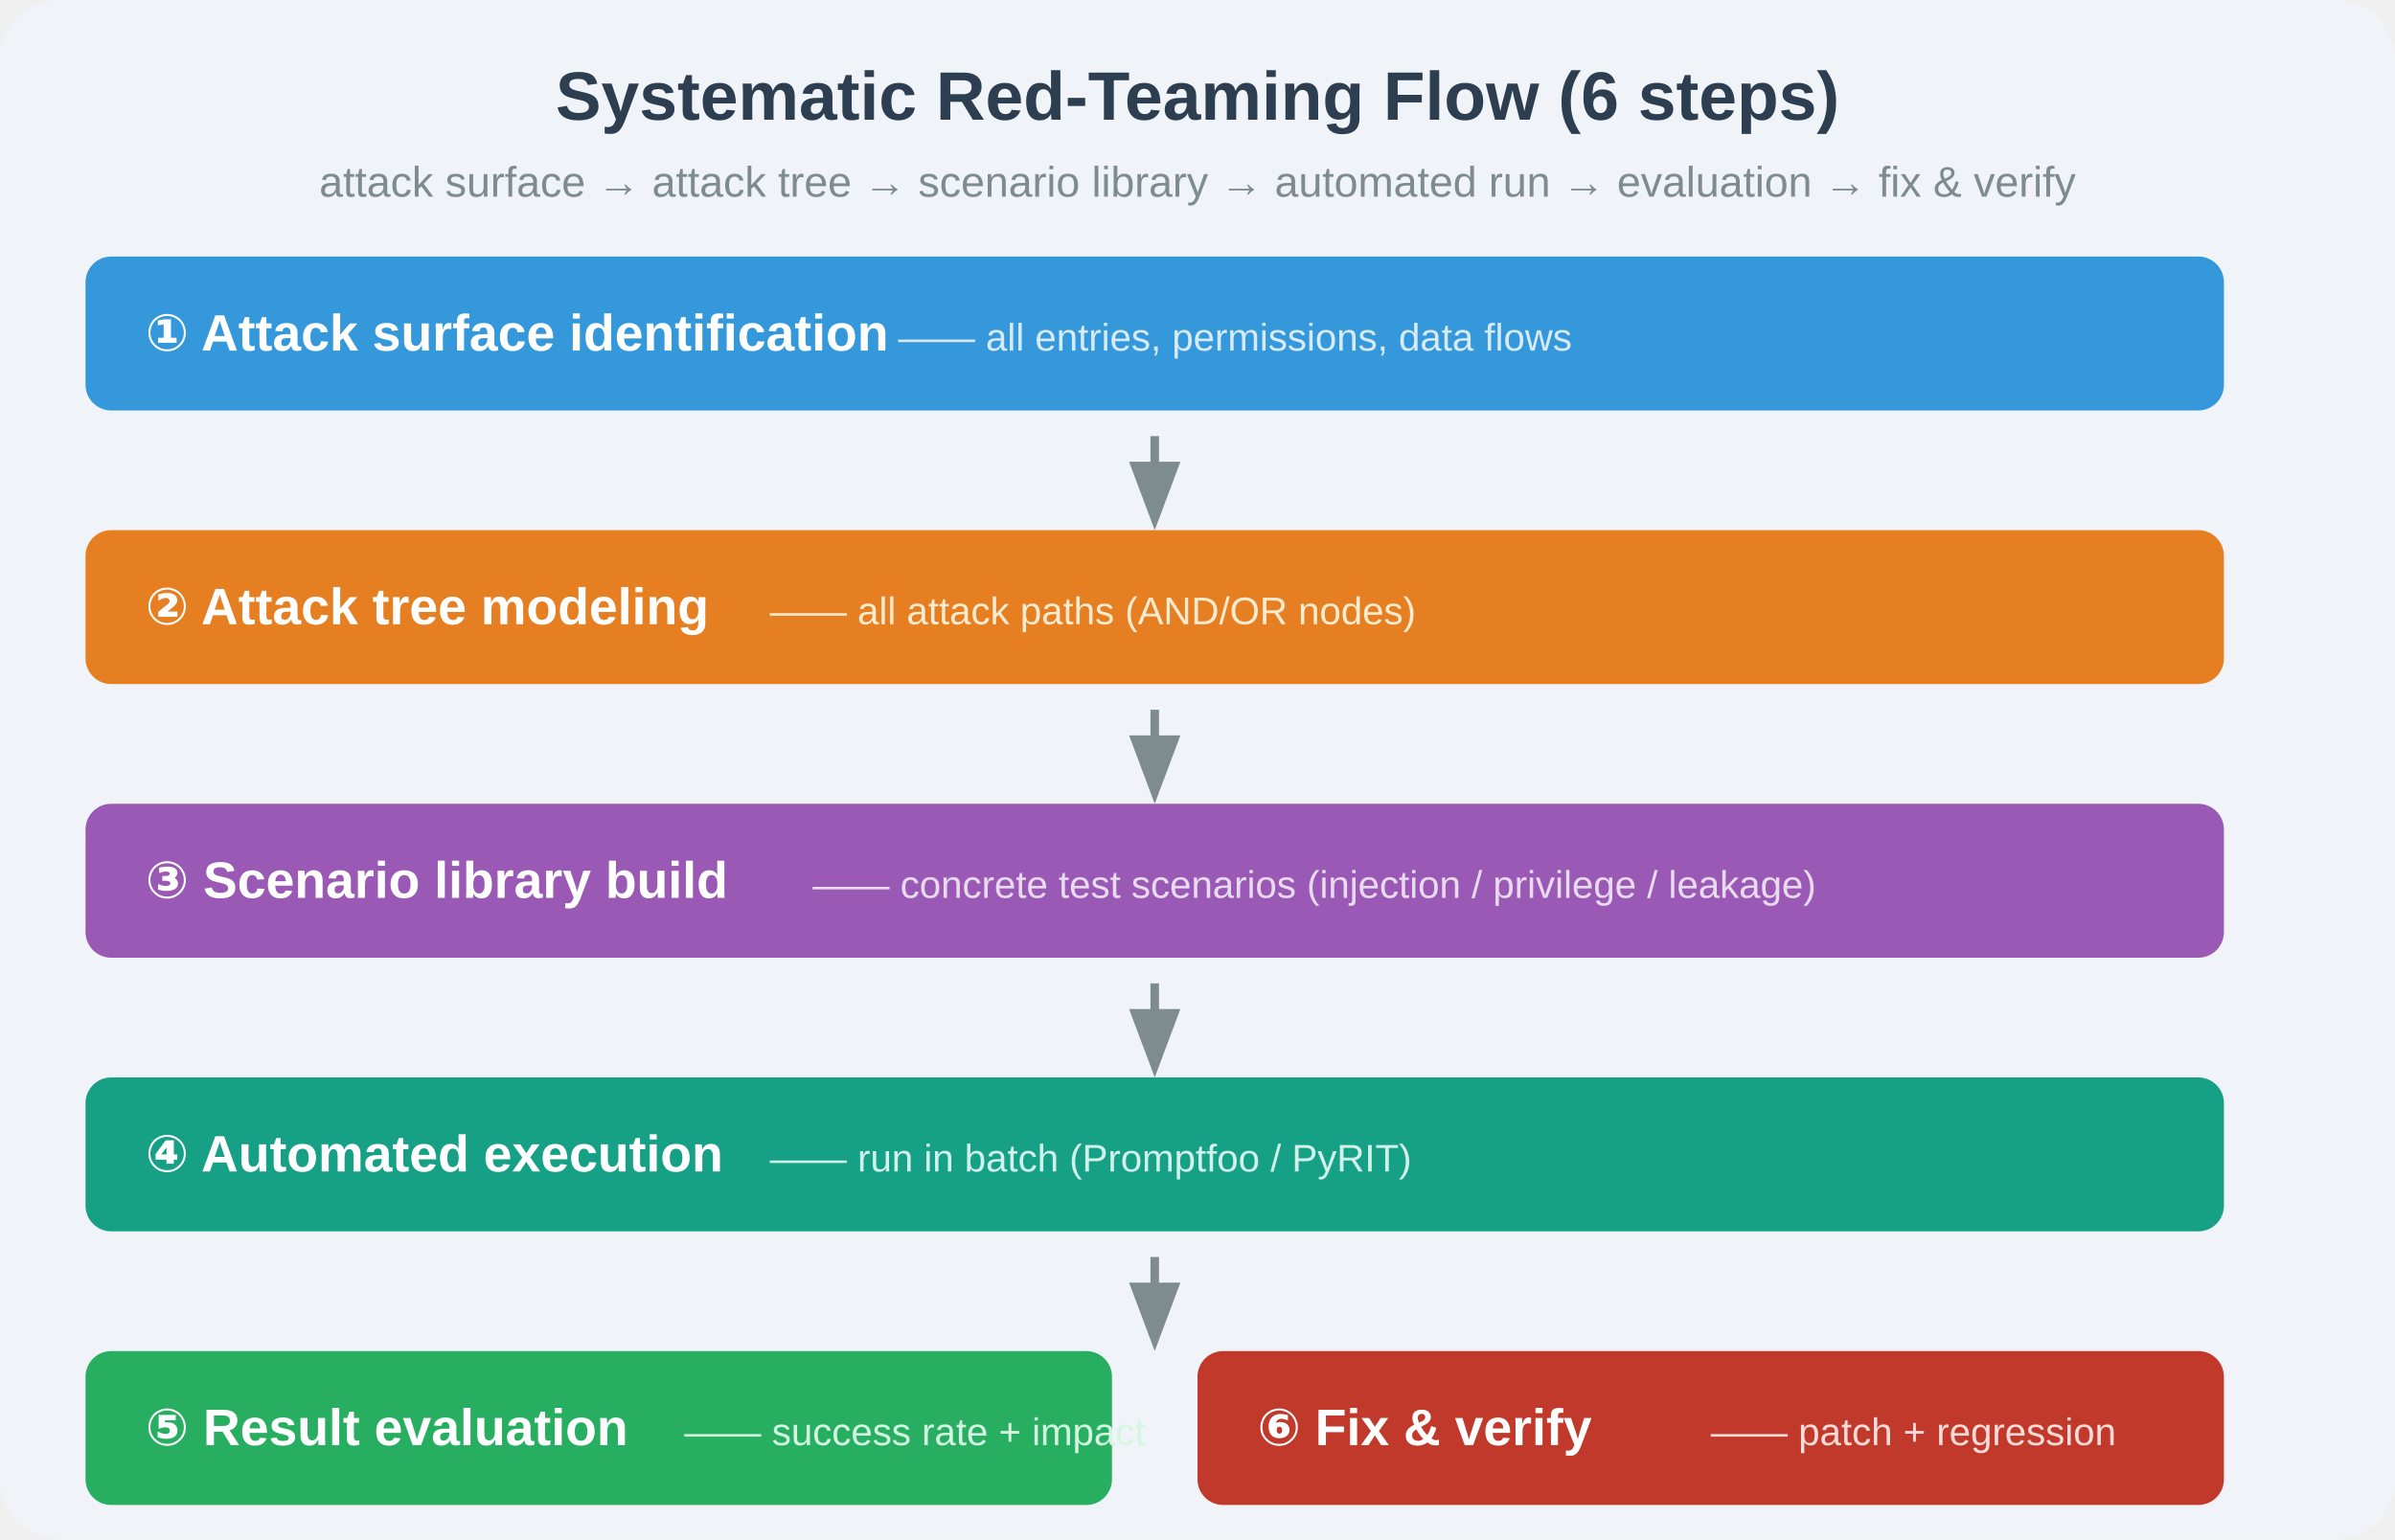
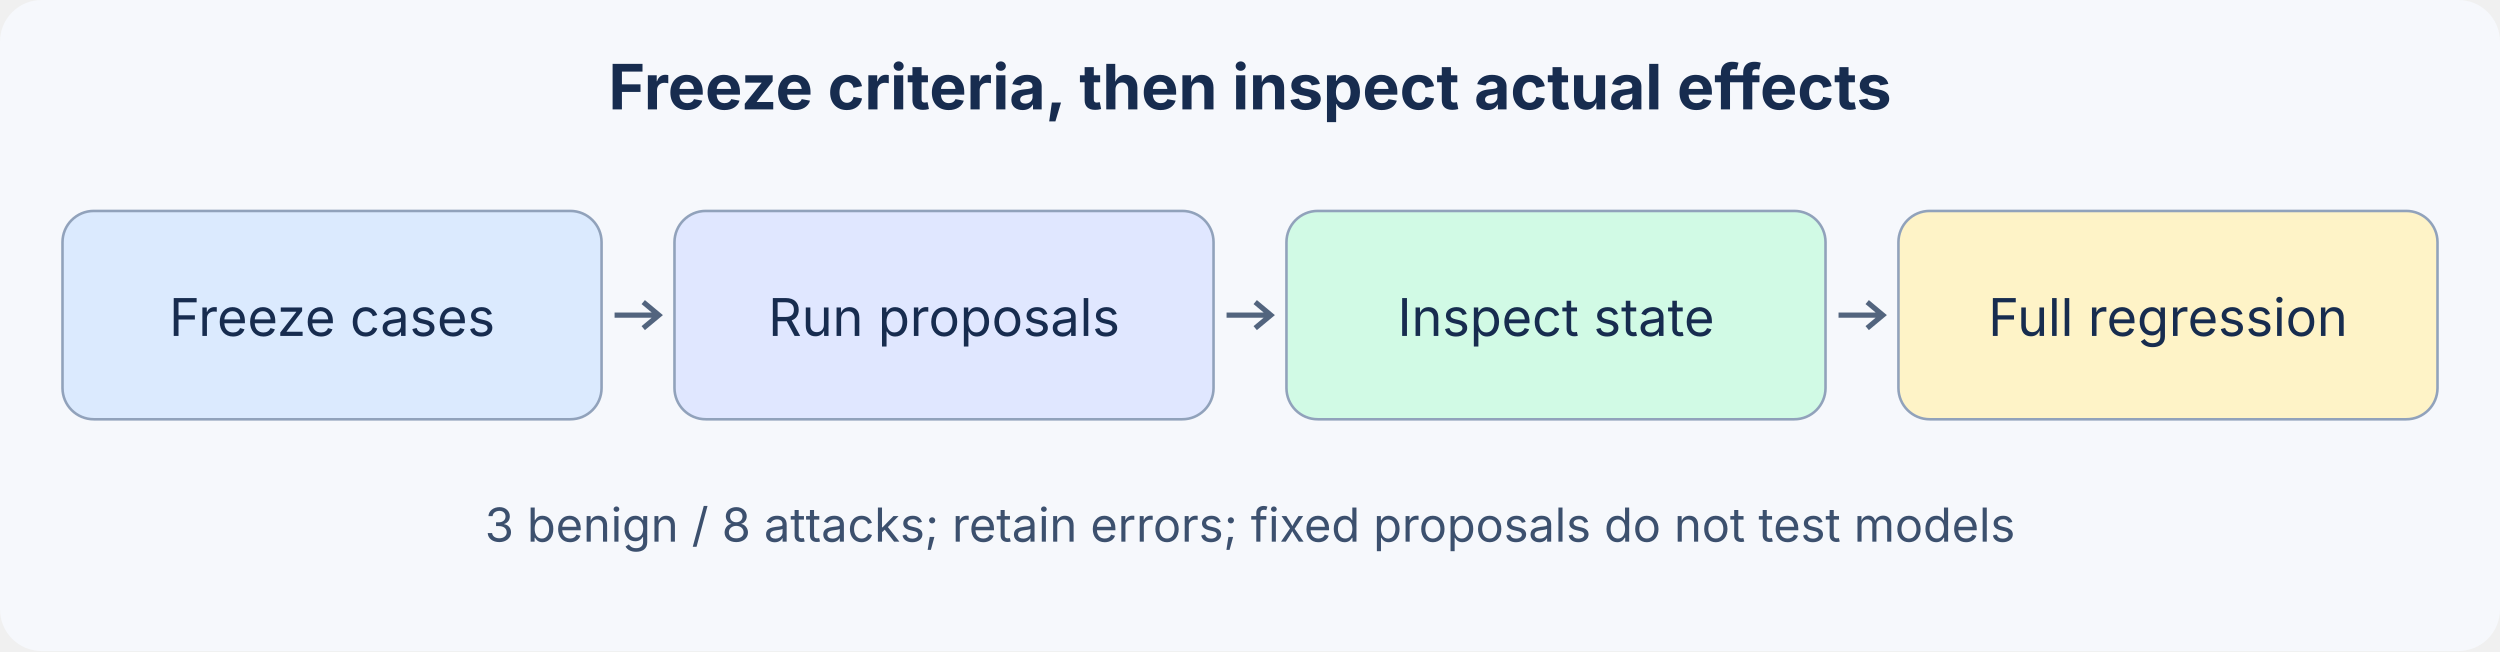
- <svg xmlns="http://www.w3.org/2000/svg" viewBox="0 0 560 360" width="560" height="360">
-   <defs>
-     <style>text { font-family: 'Helvetica Neue', Arial, sans-serif; }</style>
-     <marker id="arrow" markerWidth="8" markerHeight="8" refX="6" refY="3" orient="auto">
-       <path d="M0,0 L0,6 L8,3 z" fill="#7f8c8d" />
-     </marker>
-   </defs>
-   <rect width="560" height="360" rx="14" fill="#f0f4f8" />
-   <text x="280" y="28" text-anchor="middle" font-size="16" font-weight="bold" fill="#2c3e50">Systematic Red-Teaming Flow (6 steps)</text>
-   <text x="280" y="46" text-anchor="middle" font-size="10" fill="#7f8c8d">attack surface → attack tree → scenario library → automated run → evaluation → fix &amp; verify</text>
-   <g transform="translate(20, 60)">
-     <rect x="0" y="0" width="500" height="36" rx="6" fill="#3498db" />
-     <text x="14" y="22" font-size="12" font-weight="bold" fill="white">① Attack surface identification</text>
-     <text x="190" y="22" font-size="9" fill="#d6eaf8">—— all entries, permissions, data flows</text>
-   </g>
-   <line x1="270" y1="102" x2="270" y2="120" stroke="#7f8c8d" stroke-width="2" marker-end="url(#arrow)" />
-   <g transform="translate(20, 124)">
-     <rect x="0" y="0" width="500" height="36" rx="6" fill="#e67e22" />
-     <text x="14" y="22" font-size="12" font-weight="bold" fill="white">② Attack tree modeling</text>
-     <text x="160" y="22" font-size="9" fill="#fdebd0">—— all attack paths (AND/OR nodes)</text>
-   </g>
-   <line x1="270" y1="166" x2="270" y2="184" stroke="#7f8c8d" stroke-width="2" marker-end="url(#arrow)" />
-   <g transform="translate(20, 188)">
-     <rect x="0" y="0" width="500" height="36" rx="6" fill="#9b59b6" />
-     <text x="14" y="22" font-size="12" font-weight="bold" fill="white">③ Scenario library build</text>
-     <text x="170" y="22" font-size="9" fill="#e8daef">—— concrete test scenarios (injection / privilege / leakage)</text>
-   </g>
-   <line x1="270" y1="230" x2="270" y2="248" stroke="#7f8c8d" stroke-width="2" marker-end="url(#arrow)" />
-   <g transform="translate(20, 252)">
-     <rect x="0" y="0" width="500" height="36" rx="6" fill="#16a085" />
-     <text x="14" y="22" font-size="12" font-weight="bold" fill="white">④ Automated execution</text>
-     <text x="160" y="22" font-size="9" fill="#d1f2eb">—— run in batch (Promptfoo / PyRIT)</text>
-   </g>
-   <line x1="270" y1="294" x2="270" y2="312" stroke="#7f8c8d" stroke-width="2" marker-end="url(#arrow)" />
-   <g transform="translate(20, 316)">
-     <rect x="0" y="0" width="240" height="36" rx="6" fill="#27ae60" />
-     <text x="14" y="22" font-size="12" font-weight="bold" fill="white">⑤ Result evaluation</text>
-     <text x="140" y="22" font-size="9" fill="#d5f5e3">—— success rate + impact</text>
-   </g>
-   <g transform="translate(280, 316)">
-     <rect x="0" y="0" width="240" height="36" rx="6" fill="#c0392b" />
-     <text x="14" y="22" font-size="12" font-weight="bold" fill="white">⑥ Fix &amp; verify</text>
-     <text x="120" y="22" font-size="9" fill="#fadbd8">—— patch + regression</text>
+ <svg xmlns="http://www.w3.org/2000/svg" viewBox="0 0 960 250" role="img" aria-labelledby="title desc">
+   <rect width="960" height="250" rx="16" fill="#f6f8fc" />
+   <g font-family="system-ui, -apple-system, sans-serif" text-anchor="middle">
+     <text x="480" y="42" font-size="24" font-weight="700" fill="#172c4f">Freeze criteria, then inspect actual effects</text>
+     <rect x="24" y="81" width="207" height="80" rx="12" fill="#dbeafe" stroke="#91a2bb" />
+     <text x="127.5" y="129" font-size="20" fill="#172c4f">Freeze cases</text>
+     <path d="M236 121h17m-6-5 6 5-6 5" fill="none" stroke="#52647e" stroke-width="2" />
+     <rect x="259" y="81" width="207" height="80" rx="12" fill="#e0e7ff" stroke="#91a2bb" />
+     <text x="362.5" y="129" font-size="20" fill="#172c4f">Run proposals</text>
+     <path d="M471 121h17m-6-5 6 5-6 5" fill="none" stroke="#52647e" stroke-width="2" />
+     <rect x="494" y="81" width="207" height="80" rx="12" fill="#d1fae5" stroke="#91a2bb" />
+     <text x="597.5" y="129" font-size="20" fill="#172c4f">Inspect state</text>
+     <path d="M706 121h17m-6-5 6 5-6 5" fill="none" stroke="#52647e" stroke-width="2" />
+     <rect x="729" y="81" width="207" height="80" rx="12" fill="#fef3c7" stroke="#91a2bb" />
+     <text x="832.5" y="129" font-size="20" fill="#172c4f">Full regression</text>
+     <text x="480" y="208" font-size="18" fill="#3c506e">3 benign / 8 attacks; retain errors; fixed proposals do not test models</text>
  </g>
</svg>
